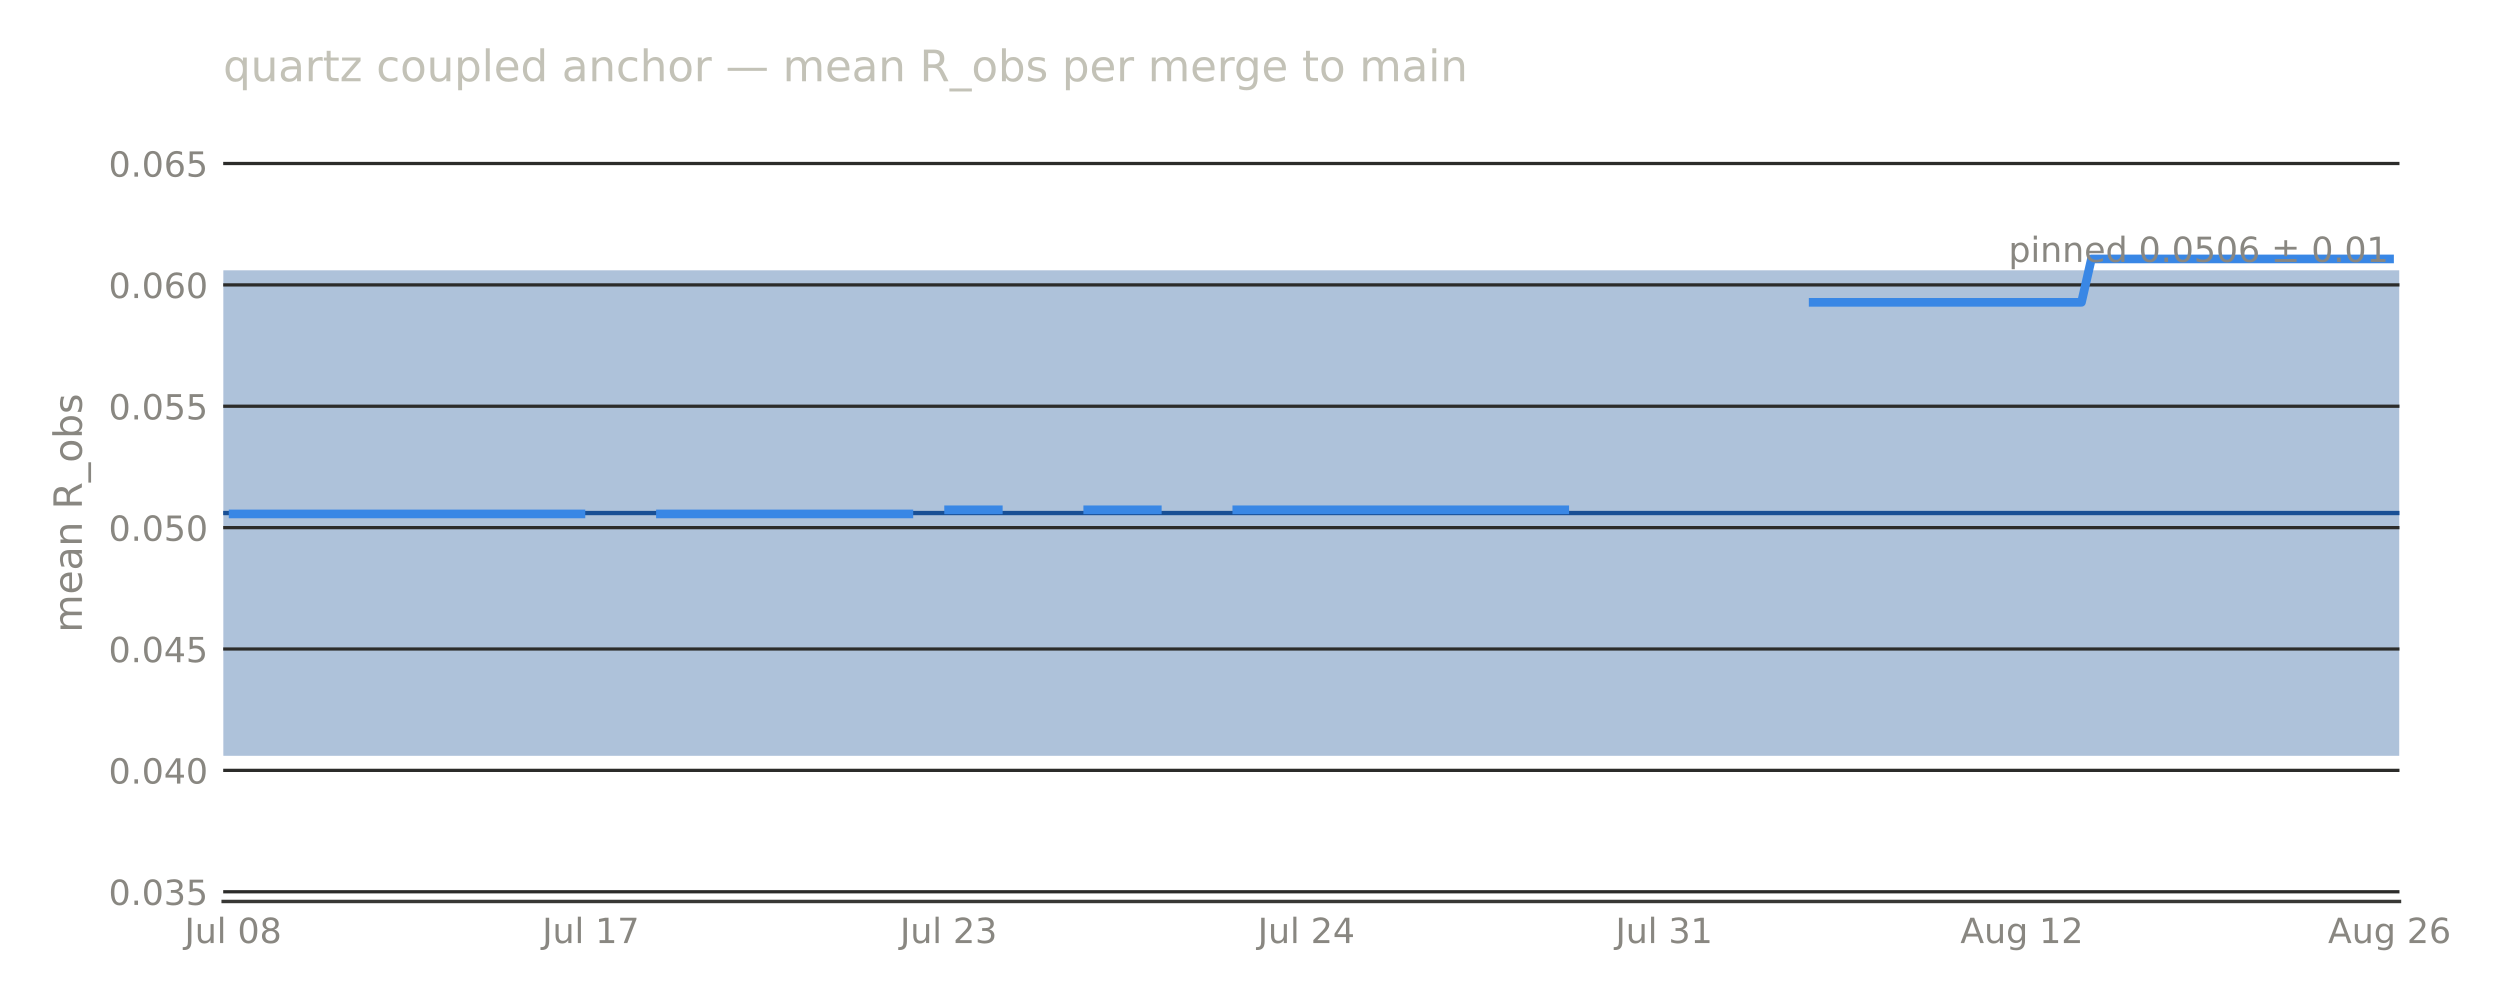
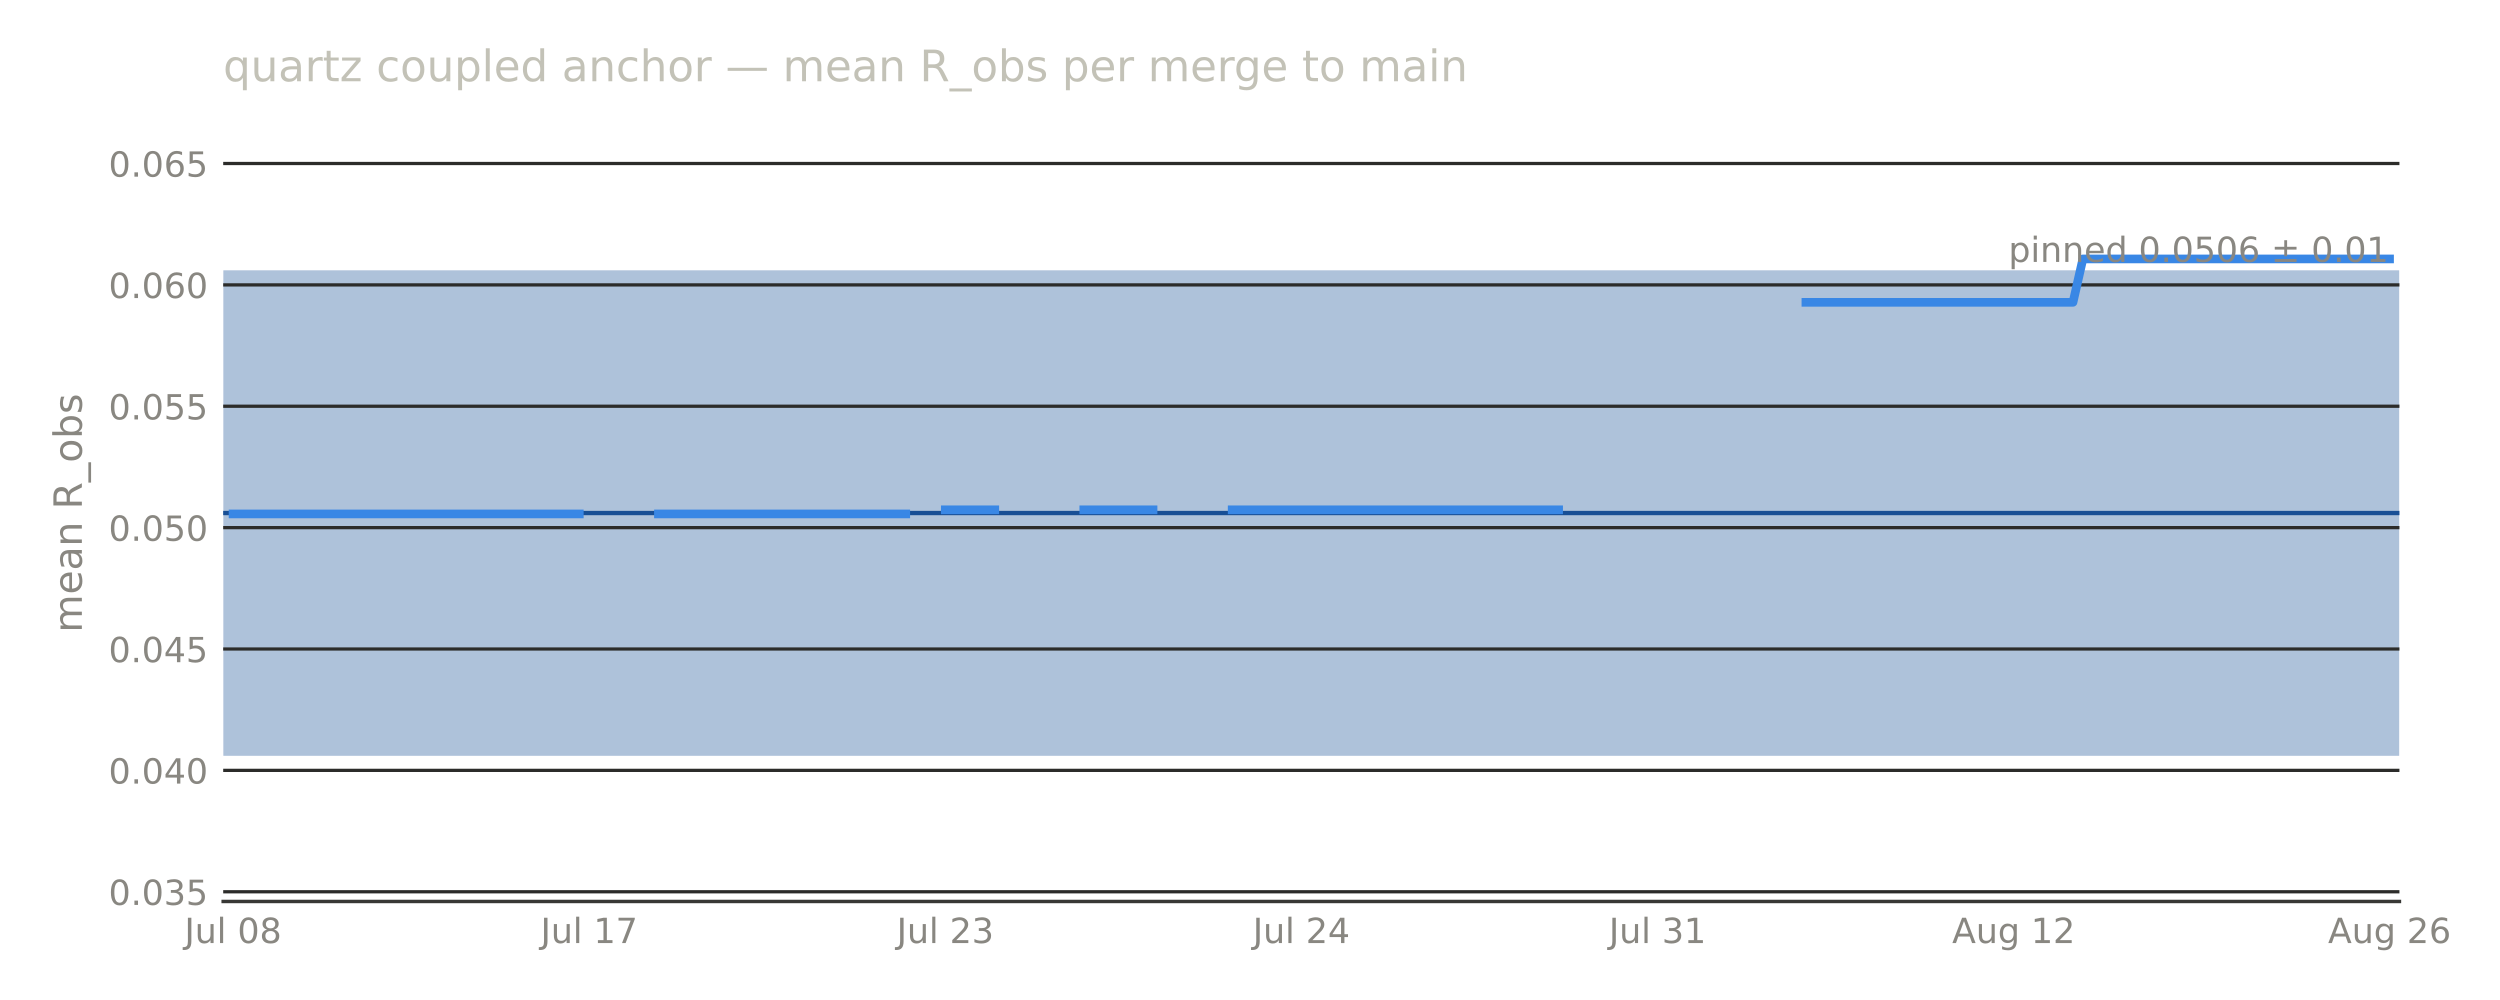
<svg xmlns="http://www.w3.org/2000/svg" width="576pt" height="230.4pt" viewBox="0 0 576 230.4" version="1.1">
  <defs>
    <style type="text/css">*{stroke-linejoin: round; stroke-linecap: butt}</style>
  </defs>
  <g id="figure_1">
    <g id="patch_1">
      <path d="M 0 230.4  L 576 230.4  L 576 0  L 0 0  L 0 230.4  z " style="fill: none; opacity: 0" />
    </g>
    <g id="axes_1">
      <g id="patch_2">
-         <path d="M 51.422 207.698  L 552.838 207.698  L 552.838 28.72  L 51.422 28.72  L 51.422 207.698  z " style="fill: none" />
+         <path d="M 51.422 207.698  L 552.829 207.698  L 552.829 28.72  L 51.422 28.72  L 51.422 207.698  z " style="fill: none" />
      </g>
      <g id="patch_3">
-         <path d="M 51.422 174.14  L 552.838 174.14  L 552.838 62.278  L 51.422 62.278  z " clip-path="url(#pf1f15de465)" style="fill: #184f95; opacity: 0.35" />
+         <path d="M 51.422 174.14  L 552.829 174.14  L 552.829 62.278  L 51.422 62.278  z " clip-path="url(#pe8feb5ec2e)" style="fill: #184f95; opacity: 0.35" />
      </g>
      <g id="matplotlib.axis_1">
        <g id="xtick_1">
          <g id="line2d_1" />
          <g id="text_1">
-             <text style="font-size: 8px; font-family: 'DejaVu Sans', 'Bitstream Vera Sans', 'Computer Modern Sans Serif', 'Lucida Grande', 'Verdana', 'Geneva', 'Lucid', 'Arial', 'Helvetica', 'Avant Garde', sans-serif; text-anchor: middle; fill: #898781" x="53.712" y="217.277" transform="rotate(-0 53.71168 217.2769)">Jul 08</text>
+             <text style="font-size: 8px; font-family: 'DejaVu Sans', 'Bitstream Vera Sans', 'Computer Modern Sans Serif', 'Lucida Grande', 'Verdana', 'Geneva', 'Lucid', 'Arial', 'Helvetica', 'Avant Garde', sans-serif; text-anchor: middle; fill: #898781" x="53.701" y="217.277" transform="rotate(-0 53.70123 217.2769)">Jul 08</text>
          </g>
        </g>
        <g id="xtick_2">
          <g id="line2d_2" />
          <g id="text_2">
-             <text style="font-size: 8px; font-family: 'DejaVu Sans', 'Bitstream Vera Sans', 'Computer Modern Sans Serif', 'Lucida Grande', 'Verdana', 'Geneva', 'Lucid', 'Arial', 'Helvetica', 'Avant Garde', sans-serif; text-anchor: middle; fill: #898781" x="136.136" y="217.277" transform="rotate(-0 136.1363 217.2769)">Jul 17</text>
+             <text style="font-size: 8px; font-family: 'DejaVu Sans', 'Bitstream Vera Sans', 'Computer Modern Sans Serif', 'Lucida Grande', 'Verdana', 'Geneva', 'Lucid', 'Arial', 'Helvetica', 'Avant Garde', sans-serif; text-anchor: middle; fill: #898781" x="135.75" y="217.277" transform="rotate(-0 135.7496 217.2769)">Jul 17</text>
          </g>
        </g>
        <g id="xtick_3">
          <g id="line2d_3" />
          <g id="text_3">
-             <text style="font-size: 8px; font-family: 'DejaVu Sans', 'Bitstream Vera Sans', 'Computer Modern Sans Serif', 'Lucida Grande', 'Verdana', 'Geneva', 'Lucid', 'Arial', 'Helvetica', 'Avant Garde', sans-serif; text-anchor: middle; fill: #898781" x="218.561" y="217.277" transform="rotate(-0 218.5609 217.2769)">Jul 23</text>
+             <text style="font-size: 8px; font-family: 'DejaVu Sans', 'Bitstream Vera Sans', 'Computer Modern Sans Serif', 'Lucida Grande', 'Verdana', 'Geneva', 'Lucid', 'Arial', 'Helvetica', 'Avant Garde', sans-serif; text-anchor: middle; fill: #898781" x="217.798" y="217.277" transform="rotate(-0 217.7981 217.2769)">Jul 23</text>
          </g>
        </g>
        <g id="xtick_4">
          <g id="line2d_4" />
          <g id="text_4">
-             <text style="font-size: 8px; font-family: 'DejaVu Sans', 'Bitstream Vera Sans', 'Computer Modern Sans Serif', 'Lucida Grande', 'Verdana', 'Geneva', 'Lucid', 'Arial', 'Helvetica', 'Avant Garde', sans-serif; text-anchor: middle; fill: #898781" x="300.985" y="217.277" transform="rotate(-0 300.9854 217.2769)">Jul 24</text>
+             <text style="font-size: 8px; font-family: 'DejaVu Sans', 'Bitstream Vera Sans', 'Computer Modern Sans Serif', 'Lucida Grande', 'Verdana', 'Geneva', 'Lucid', 'Arial', 'Helvetica', 'Avant Garde', sans-serif; text-anchor: middle; fill: #898781" x="299.846" y="217.277" transform="rotate(-0 299.8465 217.2769)">Jul 24</text>
          </g>
        </g>
        <g id="xtick_5">
          <g id="line2d_5" />
          <g id="text_5">
-             <text style="font-size: 8px; font-family: 'DejaVu Sans', 'Bitstream Vera Sans', 'Computer Modern Sans Serif', 'Lucida Grande', 'Verdana', 'Geneva', 'Lucid', 'Arial', 'Helvetica', 'Avant Garde', sans-serif; text-anchor: middle; fill: #898781" x="383.41" y="217.277" transform="rotate(-0 383.41 217.2769)">Jul 31</text>
+             <text style="font-size: 8px; font-family: 'DejaVu Sans', 'Bitstream Vera Sans', 'Computer Modern Sans Serif', 'Lucida Grande', 'Verdana', 'Geneva', 'Lucid', 'Arial', 'Helvetica', 'Avant Garde', sans-serif; text-anchor: middle; fill: #898781" x="381.895" y="217.277" transform="rotate(-0 381.8949 217.2769)">Jul 31</text>
          </g>
        </g>
        <g id="xtick_6">
          <g id="line2d_6" />
          <g id="text_6">
-             <text style="font-size: 8px; font-family: 'DejaVu Sans', 'Bitstream Vera Sans', 'Computer Modern Sans Serif', 'Lucida Grande', 'Verdana', 'Geneva', 'Lucid', 'Arial', 'Helvetica', 'Avant Garde', sans-serif; text-anchor: middle; fill: #898781" x="465.835" y="217.276" transform="rotate(-0 465.8346 217.2763)">Aug 12</text>
+             <text style="font-size: 8px; font-family: 'DejaVu Sans', 'Bitstream Vera Sans', 'Computer Modern Sans Serif', 'Lucida Grande', 'Verdana', 'Geneva', 'Lucid', 'Arial', 'Helvetica', 'Avant Garde', sans-serif; text-anchor: middle; fill: #898781" x="463.943" y="217.276" transform="rotate(-0 463.9433 217.2763)">Aug 12</text>
          </g>
        </g>
        <g id="xtick_7">
          <g id="line2d_7" />
          <g id="text_7">
-             <text style="font-size: 8px; font-family: 'DejaVu Sans', 'Bitstream Vera Sans', 'Computer Modern Sans Serif', 'Lucida Grande', 'Verdana', 'Geneva', 'Lucid', 'Arial', 'Helvetica', 'Avant Garde', sans-serif; text-anchor: middle; fill: #898781" x="550.549" y="217.276" transform="rotate(-0 550.5488 217.2763)">Aug 26</text>
+             <text style="font-size: 8px; font-family: 'DejaVu Sans', 'Bitstream Vera Sans', 'Computer Modern Sans Serif', 'Lucida Grande', 'Verdana', 'Geneva', 'Lucid', 'Arial', 'Helvetica', 'Avant Garde', sans-serif; text-anchor: middle; fill: #898781" x="550.55" y="217.276" transform="rotate(-0 550.55 217.2763)">Aug 26</text>
          </g>
        </g>
      </g>
      <g id="matplotlib.axis_2">
        <g id="ytick_1">
          <g id="line2d_8">
-             <path d="M 51.422 205.461  L 552.838 205.461  " clip-path="url(#pf1f15de465)" style="fill: none; stroke: #2c2c2a; stroke-width: 0.75; stroke-linecap: square" />
+             <path d="M 51.422 205.461  L 552.829 205.461  " clip-path="url(#pe8feb5ec2e)" style="fill: none; stroke: #2c2c2a; stroke-width: 0.75; stroke-linecap: square" />
          </g>
          <g id="line2d_9" />
          <g id="text_8">
            <text style="font-size: 8px; font-family: 'DejaVu Sans', 'Bitstream Vera Sans', 'Computer Modern Sans Serif', 'Lucida Grande', 'Verdana', 'Geneva', 'Lucid', 'Arial', 'Helvetica', 'Avant Garde', sans-serif; text-anchor: end; fill: #898781" x="47.922" y="208.5" transform="rotate(-0 47.92211 208.5)">0.035</text>
          </g>
        </g>
        <g id="ytick_2">
          <g id="line2d_10">
-             <path d="M 51.422 177.496  L 552.838 177.496  " clip-path="url(#pf1f15de465)" style="fill: none; stroke: #2c2c2a; stroke-width: 0.75; stroke-linecap: square" />
+             <path d="M 51.422 177.496  L 552.829 177.496  " clip-path="url(#pe8feb5ec2e)" style="fill: none; stroke: #2c2c2a; stroke-width: 0.75; stroke-linecap: square" />
          </g>
          <g id="line2d_11" />
          <g id="text_9">
            <text style="font-size: 8px; font-family: 'DejaVu Sans', 'Bitstream Vera Sans', 'Computer Modern Sans Serif', 'Lucida Grande', 'Verdana', 'Geneva', 'Lucid', 'Arial', 'Helvetica', 'Avant Garde', sans-serif; text-anchor: end; fill: #898781" x="47.922" y="180.535" transform="rotate(-0 47.92211 180.5346)">0.040</text>
          </g>
        </g>
        <g id="ytick_3">
          <g id="line2d_12">
-             <path d="M 51.422 149.53  L 552.838 149.53  " clip-path="url(#pf1f15de465)" style="fill: none; stroke: #2c2c2a; stroke-width: 0.75; stroke-linecap: square" />
+             <path d="M 51.422 149.53  L 552.829 149.53  " clip-path="url(#pe8feb5ec2e)" style="fill: none; stroke: #2c2c2a; stroke-width: 0.75; stroke-linecap: square" />
          </g>
          <g id="line2d_13" />
          <g id="text_10">
            <text style="font-size: 8px; font-family: 'DejaVu Sans', 'Bitstream Vera Sans', 'Computer Modern Sans Serif', 'Lucida Grande', 'Verdana', 'Geneva', 'Lucid', 'Arial', 'Helvetica', 'Avant Garde', sans-serif; text-anchor: end; fill: #898781" x="47.922" y="152.569" transform="rotate(-0 47.92211 152.5693)">0.045</text>
          </g>
        </g>
        <g id="ytick_4">
          <g id="line2d_14">
-             <path d="M 51.422 121.565  L 552.838 121.565  " clip-path="url(#pf1f15de465)" style="fill: none; stroke: #2c2c2a; stroke-width: 0.75; stroke-linecap: square" />
+             <path d="M 51.422 121.565  L 552.829 121.565  " clip-path="url(#pe8feb5ec2e)" style="fill: none; stroke: #2c2c2a; stroke-width: 0.75; stroke-linecap: square" />
          </g>
          <g id="line2d_15" />
          <g id="text_11">
            <text style="font-size: 8px; font-family: 'DejaVu Sans', 'Bitstream Vera Sans', 'Computer Modern Sans Serif', 'Lucida Grande', 'Verdana', 'Geneva', 'Lucid', 'Arial', 'Helvetica', 'Avant Garde', sans-serif; text-anchor: end; fill: #898781" x="47.922" y="124.604" transform="rotate(-0 47.92211 124.604)">0.050</text>
          </g>
        </g>
        <g id="ytick_5">
          <g id="line2d_16">
-             <path d="M 51.422 93.6  L 552.838 93.6  " clip-path="url(#pf1f15de465)" style="fill: none; stroke: #2c2c2a; stroke-width: 0.75; stroke-linecap: square" />
+             <path d="M 51.422 93.6  L 552.829 93.6  " clip-path="url(#pe8feb5ec2e)" style="fill: none; stroke: #2c2c2a; stroke-width: 0.75; stroke-linecap: square" />
          </g>
          <g id="line2d_17" />
          <g id="text_12">
            <text style="font-size: 8px; font-family: 'DejaVu Sans', 'Bitstream Vera Sans', 'Computer Modern Sans Serif', 'Lucida Grande', 'Verdana', 'Geneva', 'Lucid', 'Arial', 'Helvetica', 'Avant Garde', sans-serif; text-anchor: end; fill: #898781" x="47.922" y="96.639" transform="rotate(-0 47.92211 96.63863)">0.055</text>
          </g>
        </g>
        <g id="ytick_6">
          <g id="line2d_18">
-             <path d="M 51.422 65.634  L 552.838 65.634  " clip-path="url(#pf1f15de465)" style="fill: none; stroke: #2c2c2a; stroke-width: 0.75; stroke-linecap: square" />
+             <path d="M 51.422 65.634  L 552.829 65.634  " clip-path="url(#pe8feb5ec2e)" style="fill: none; stroke: #2c2c2a; stroke-width: 0.75; stroke-linecap: square" />
          </g>
          <g id="line2d_19" />
          <g id="text_13">
            <text style="font-size: 8px; font-family: 'DejaVu Sans', 'Bitstream Vera Sans', 'Computer Modern Sans Serif', 'Lucida Grande', 'Verdana', 'Geneva', 'Lucid', 'Arial', 'Helvetica', 'Avant Garde', sans-serif; text-anchor: end; fill: #898781" x="47.922" y="68.673" transform="rotate(-0 47.92211 68.6733)">0.060</text>
          </g>
        </g>
        <g id="ytick_7">
          <g id="line2d_20">
-             <path d="M 51.422 37.669  L 552.838 37.669  " clip-path="url(#pf1f15de465)" style="fill: none; stroke: #2c2c2a; stroke-width: 0.75; stroke-linecap: square" />
+             <path d="M 51.422 37.669  L 552.829 37.669  " clip-path="url(#pe8feb5ec2e)" style="fill: none; stroke: #2c2c2a; stroke-width: 0.75; stroke-linecap: square" />
          </g>
          <g id="line2d_21" />
          <g id="text_14">
            <text style="font-size: 8px; font-family: 'DejaVu Sans', 'Bitstream Vera Sans', 'Computer Modern Sans Serif', 'Lucida Grande', 'Verdana', 'Geneva', 'Lucid', 'Arial', 'Helvetica', 'Avant Garde', sans-serif; text-anchor: end; fill: #898781" x="47.922" y="40.708" transform="rotate(-0 47.92211 40.70797)">0.065</text>
          </g>
        </g>
        <g id="text_15">
          <text style="font-size: 9px; font-family: 'DejaVu Sans', 'Bitstream Vera Sans', 'Computer Modern Sans Serif', 'Lucida Grande', 'Verdana', 'Geneva', 'Lucid', 'Arial', 'Helvetica', 'Avant Garde', sans-serif; text-anchor: middle; fill: #898781" x="18.858" y="118.209" transform="rotate(-90 18.8575 118.2091)">mean R_obs</text>
        </g>
      </g>
      <g id="line2d_22">
-         <path d="M 51.422 118.209  L 552.838 118.209  " clip-path="url(#pf1f15de465)" style="fill: none; stroke: #184f95; stroke-linecap: square" />
+         <path d="M 51.422 118.209  L 552.829 118.209  " clip-path="url(#pe8feb5ec2e)" style="fill: none; stroke: #184f95; stroke-linecap: square" />
      </g>
      <g id="patch_4">
-         <path d="M 51.422 207.698  L 552.838 207.698  " style="fill: none; stroke: #383835; stroke-width: 0.8; stroke-linejoin: miter; stroke-linecap: square" />
+         <path d="M 51.422 207.698  L 552.829 207.698  " style="fill: none; stroke: #383835; stroke-width: 0.8; stroke-linejoin: miter; stroke-linecap: square" />
      </g>
      <g id="line2d_23">
-         <path d="M 53.712 118.409  L 133.847 118.409  M 152.163 118.409  L 209.403 118.409  M 218.561 117.455  L 230.009 117.455  M 250.615 117.455  L 266.642 117.455  M 284.958 117.455  L 360.514 117.455  M 417.754 69.652  L 479.572 69.652  L 481.862 59.661  L 550.549 59.661  L 550.549 59.661  " clip-path="url(#pf1f15de465)" style="fill: none; stroke: #3987e5; stroke-width: 2; stroke-linecap: square" />
+         <path d="M 53.701 118.409  L 133.471 118.409  M 151.704 118.409  L 208.682 118.409  M 217.798 117.455  L 229.194 117.455  M 249.706 117.455  L 265.66 117.455  M 283.893 117.455  L 359.104 117.455  M 416.082 69.652  L 477.618 69.652  L 479.897 59.661  L 550.55 59.661  L 550.55 59.661  " clip-path="url(#pe8feb5ec2e)" style="fill: none; stroke: #3987e5; stroke-width: 2; stroke-linecap: square" />
      </g>
      <g id="text_16">
-         <text style="font-size: 8px; font-family: 'DejaVu Sans', 'Bitstream Vera Sans', 'Computer Modern Sans Serif', 'Lucida Grande', 'Verdana', 'Geneva', 'Lucid', 'Arial', 'Helvetica', 'Avant Garde', sans-serif; text-anchor: end; fill: #898781" x="550.331" y="60.357" transform="rotate(-0 550.3313 60.35652)">pinned 0.0506 ± 0.01</text>
+         <text style="font-size: 8px; font-family: 'DejaVu Sans', 'Bitstream Vera Sans', 'Computer Modern Sans Serif', 'Lucida Grande', 'Verdana', 'Geneva', 'Lucid', 'Arial', 'Helvetica', 'Avant Garde', sans-serif; text-anchor: end; fill: #898781" x="550.322" y="60.357" transform="rotate(-0 550.3221 60.35652)">pinned 0.0506 ± 0.01</text>
      </g>
      <g id="text_17">
        <text style="font-size: 10px; font-family: 'DejaVu Sans', 'Bitstream Vera Sans', 'Computer Modern Sans Serif', 'Lucida Grande', 'Verdana', 'Geneva', 'Lucid', 'Arial', 'Helvetica', 'Avant Garde', sans-serif; text-anchor: start; fill: #c3c2b7" x="51.422" y="18.72" transform="rotate(-0 51.42211 18.72)">quartz coupled anchor — mean R_obs per merge to main</text>
      </g>
    </g>
  </g>
  <defs>
-     <clipPath id="pf1f15de465">
-       <rect x="51.422" y="28.72" width="501.416" height="178.978" />
+     <clipPath id="pe8feb5ec2e">
+       <rect x="51.422" y="28.72" width="501.407" height="178.978" />
    </clipPath>
  </defs>
</svg>
